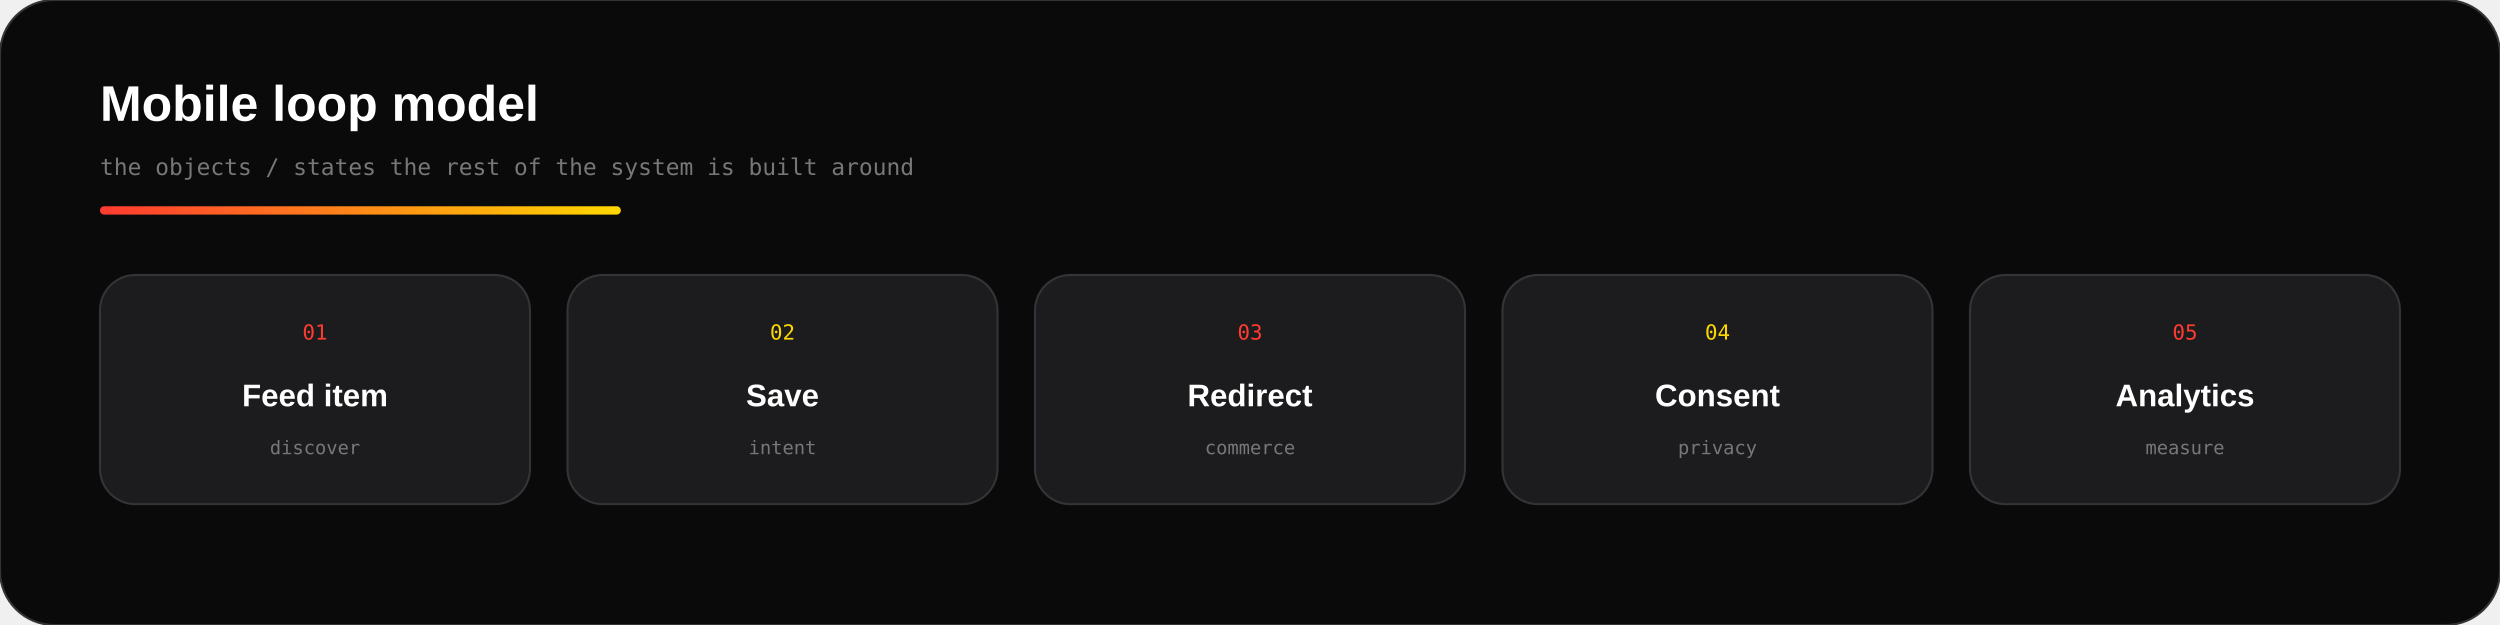
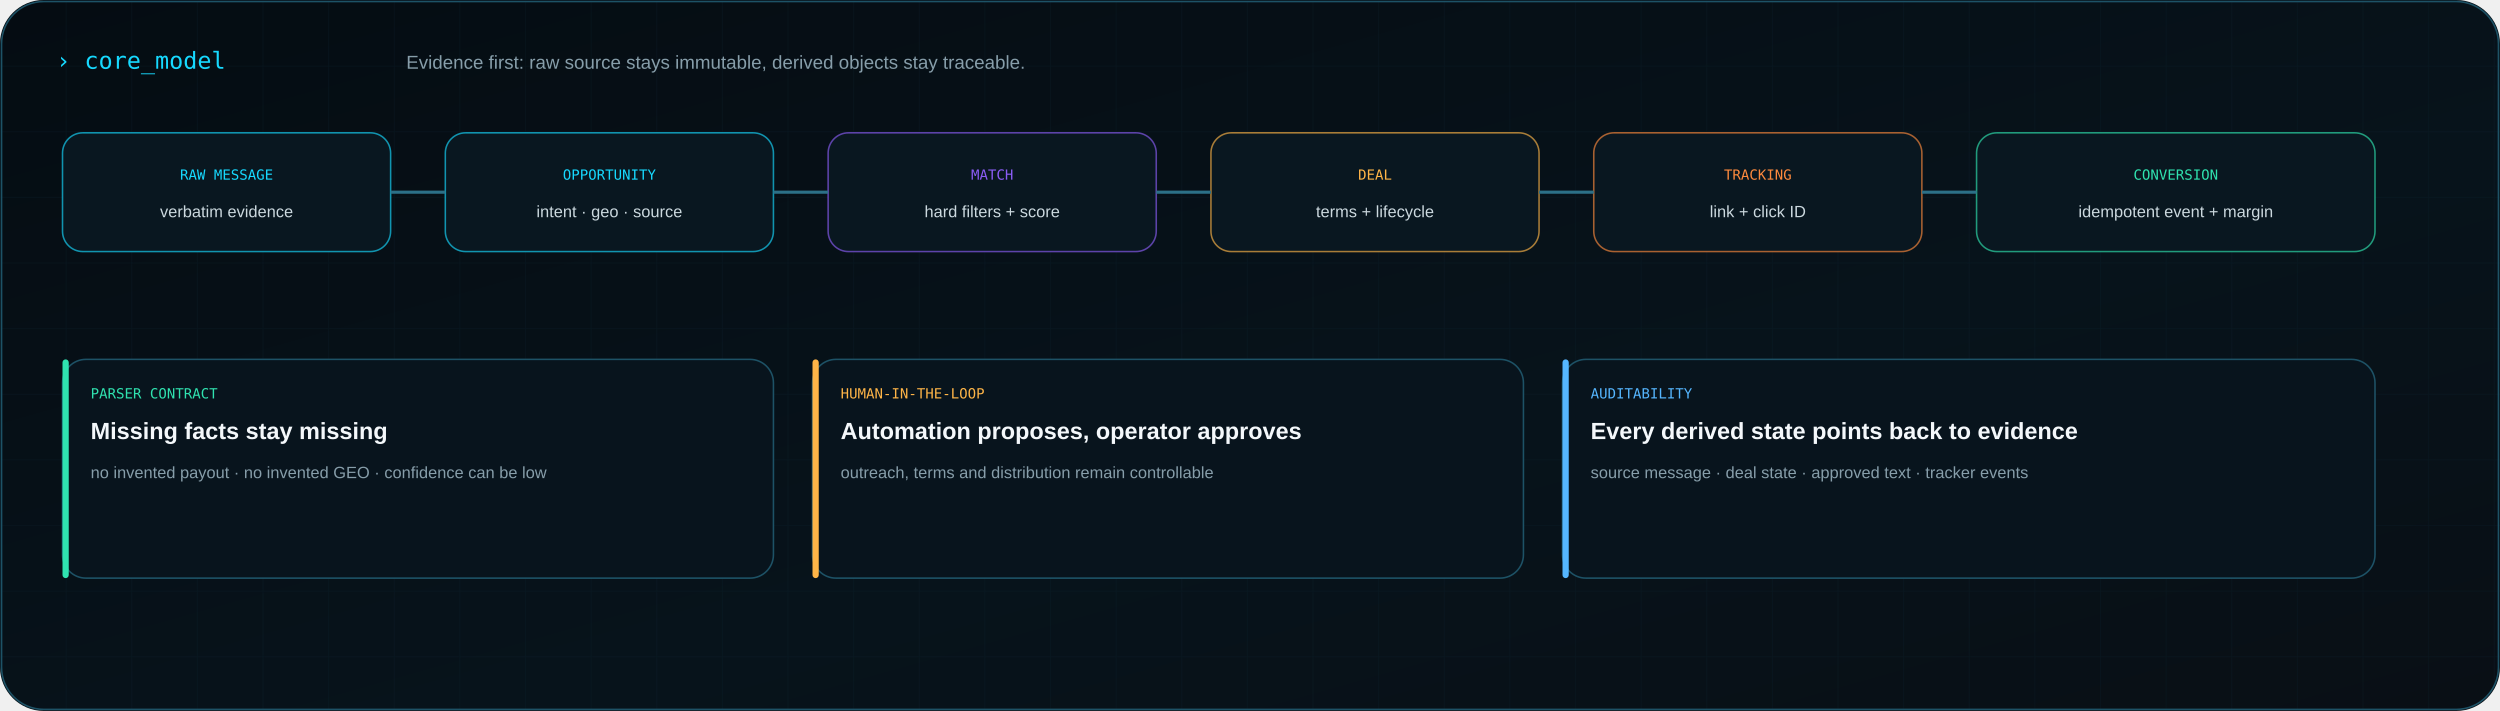
- <svg xmlns="http://www.w3.org/2000/svg" width="1200" height="300" viewBox="0 0 1200 300">
+ <svg xmlns="http://www.w3.org/2000/svg" width="1600" height="455" viewBox="0 0 1600 455">
  <defs>
-     <linearGradient id="g">
-       <stop stop-color="#FF3B30" />
-       <stop offset="1" stop-color="#FFD700" />
+     <linearGradient id="bg" x1="0" y1="0" x2="1" y2="1">
+       <stop stop-color="#050c12" />
+       <stop offset=".6" stop-color="#07131b" />
+       <stop offset="1" stop-color="#090f15" />
    </linearGradient>
+     <pattern id="grid" width="42" height="42" patternUnits="userSpaceOnUse">
+       <path d="M42 0H0V42" fill="none" stroke="#0d2430" />
+     </pattern>
  </defs>
-   <rect width="1200" height="300" rx="26" fill="#0a0a0a" stroke="#343438" />
-   <text x="48" y="58" fill="#ffffff" font-family="Arial" font-size="24" font-weight="700">Mobile loop model</text>
-   <text x="48" y="84" fill="#777777" font-family="monospace" font-size="11">the objects / states the rest of the system is built around</text>
-   <rect x="48" y="99" width="250" height="4" rx="2" fill="url(#g)" />
-   <g transform="translate(48 132)">
-     <rect width="206.4" height="110" rx="17" fill="#1c1c1e" stroke="#343438" />
-     <text x="103.2" y="31" text-anchor="middle" fill="#FF3B30" font-family="monospace" font-size="10">01</text>
-     <text x="103.2" y="63" text-anchor="middle" fill="#ffffff" font-family="Arial" font-size="15" font-weight="700">Feed item</text>
-     <text x="103.2" y="86" text-anchor="middle" fill="#777777" font-family="monospace" font-size="9">discover</text>
+   <rect width="1600" height="455" rx="28" fill="url(#bg)" />
+   <rect width="1600" height="455" rx="28" fill="url(#grid)" opacity=".3" />
+   <rect x="1" y="1" width="1598" height="453" rx="27" fill="none" stroke="#1d5266" />
+   <text x="36" y="44" fill="#16d9ff" font-family="monospace" font-size="15">› core_model</text>
+   <text x="260" y="44" fill="#879eaa" font-family="Arial" font-size="12">Evidence first: raw source stays immutable, derived objects stay traceable.</text>
+   <g transform="translate(40 85)">
+     <rect width="210" height="76" rx="13" fill="#091720" stroke="#16d9ff" stroke-opacity=".65" />
+     <text x="105" y="30" text-anchor="middle" fill="#16d9ff" font-family="monospace" font-size="9">RAW MESSAGE</text>
+     <text x="105" y="54" text-anchor="middle" fill="#ccd9df" font-family="Arial" font-size="10.5">verbatim evidence</text>
  </g>
-   <g transform="translate(272.4 132)">
-     <rect width="206.4" height="110" rx="17" fill="#1c1c1e" stroke="#343438" />
-     <text x="103.2" y="31" text-anchor="middle" fill="#FFD700" font-family="monospace" font-size="10">02</text>
-     <text x="103.2" y="63" text-anchor="middle" fill="#ffffff" font-family="Arial" font-size="15" font-weight="700">Save</text>
-     <text x="103.2" y="86" text-anchor="middle" fill="#777777" font-family="monospace" font-size="9">intent</text>
+   <g transform="translate(285 85)">
+     <rect width="210" height="76" rx="13" fill="#091720" stroke="#16d9ff" stroke-opacity=".65" />
+     <text x="105" y="30" text-anchor="middle" fill="#16d9ff" font-family="monospace" font-size="9">OPPORTUNITY</text>
+     <text x="105" y="54" text-anchor="middle" fill="#ccd9df" font-family="Arial" font-size="10.5">intent · geo · source</text>
  </g>
-   <g transform="translate(496.8 132)">
-     <rect width="206.4" height="110" rx="17" fill="#1c1c1e" stroke="#343438" />
-     <text x="103.2" y="31" text-anchor="middle" fill="#FF3B30" font-family="monospace" font-size="10">03</text>
-     <text x="103.2" y="63" text-anchor="middle" fill="#ffffff" font-family="Arial" font-size="15" font-weight="700">Redirect</text>
-     <text x="103.2" y="86" text-anchor="middle" fill="#777777" font-family="monospace" font-size="9">commerce</text>
+   <g transform="translate(530 85)">
+     <rect width="210" height="76" rx="13" fill="#091720" stroke="#8b5cf6" stroke-opacity=".65" />
+     <text x="105" y="30" text-anchor="middle" fill="#8b5cf6" font-family="monospace" font-size="9">MATCH</text>
+     <text x="105" y="54" text-anchor="middle" fill="#ccd9df" font-family="Arial" font-size="10.5">hard filters + score</text>
  </g>
-   <g transform="translate(721.2 132)">
-     <rect width="206.4" height="110" rx="17" fill="#1c1c1e" stroke="#343438" />
-     <text x="103.2" y="31" text-anchor="middle" fill="#FFD700" font-family="monospace" font-size="10">04</text>
-     <text x="103.2" y="63" text-anchor="middle" fill="#ffffff" font-family="Arial" font-size="15" font-weight="700">Consent</text>
-     <text x="103.2" y="86" text-anchor="middle" fill="#777777" font-family="monospace" font-size="9">privacy</text>
+   <g transform="translate(775 85)">
+     <rect width="210" height="76" rx="13" fill="#091720" stroke="#ffb547" stroke-opacity=".65" />
+     <text x="105" y="30" text-anchor="middle" fill="#ffb547" font-family="monospace" font-size="9">DEAL</text>
+     <text x="105" y="54" text-anchor="middle" fill="#ccd9df" font-family="Arial" font-size="10.5">terms + lifecycle</text>
  </g>
-   <g transform="translate(945.6 132)">
-     <rect width="206.4" height="110" rx="17" fill="#1c1c1e" stroke="#343438" />
-     <text x="103.2" y="31" text-anchor="middle" fill="#FF3B30" font-family="monospace" font-size="10">05</text>
-     <text x="103.2" y="63" text-anchor="middle" fill="#ffffff" font-family="Arial" font-size="15" font-weight="700">Analytics</text>
-     <text x="103.2" y="86" text-anchor="middle" fill="#777777" font-family="monospace" font-size="9">measure</text>
+   <g transform="translate(1020 85)">
+     <rect width="210" height="76" rx="13" fill="#091720" stroke="#ff8a3d" stroke-opacity=".65" />
+     <text x="105" y="30" text-anchor="middle" fill="#ff8a3d" font-family="monospace" font-size="9">TRACKING</text>
+     <text x="105" y="54" text-anchor="middle" fill="#ccd9df" font-family="Arial" font-size="10.5">link + click ID</text>
+   </g>
+   <g transform="translate(1265 85)">
+     <rect width="255" height="76" rx="13" fill="#091720" stroke="#2fe3b0" stroke-opacity=".65" />
+     <text x="127.5" y="30" text-anchor="middle" fill="#2fe3b0" font-family="monospace" font-size="9">CONVERSION</text>
+     <text x="127.5" y="54" text-anchor="middle" fill="#ccd9df" font-family="Arial" font-size="10.5">idempotent event + margin</text>
+   </g>
+   <path d="M250 123H285 M495 123H530 M740 123H775 M985 123H1020 M1230 123H1265" stroke="#2c7087" stroke-width="2" />
+   <g transform="translate(40 230)">
+     <rect width="455" height="140" rx="15" fill="#08141d" stroke="#1d5266" />
+     <rect width="4" height="140" rx="2" fill="#2fe3b0" />
+     <text x="18" y="25" fill="#2fe3b0" font-family="monospace" font-size="9">PARSER CONTRACT</text>
+     <text x="18" y="51" fill="#f4f8fb" font-family="Arial" font-size="15" font-weight="700">Missing facts stay missing</text>
+     <text x="18" y="76" fill="#879eaa" font-family="Arial" font-size="10.5">no invented payout · no invented GEO · confidence can be low</text>
+   </g>
+   <g transform="translate(520 230)">
+     <rect width="455" height="140" rx="15" fill="#08141d" stroke="#1d5266" />
+     <rect width="4" height="140" rx="2" fill="#ffb547" />
+     <text x="18" y="25" fill="#ffb547" font-family="monospace" font-size="9">HUMAN-IN-THE-LOOP</text>
+     <text x="18" y="51" fill="#f4f8fb" font-family="Arial" font-size="15" font-weight="700">Automation proposes, operator approves</text>
+     <text x="18" y="76" fill="#879eaa" font-family="Arial" font-size="10.5">outreach, terms and distribution remain controllable</text>
+   </g>
+   <g transform="translate(1000 230)">
+     <rect width="520" height="140" rx="15" fill="#08141d" stroke="#1d5266" />
+     <rect width="4" height="140" rx="2" fill="#55b6ff" />
+     <text x="18" y="25" fill="#55b6ff" font-family="monospace" font-size="9">AUDITABILITY</text>
+     <text x="18" y="51" fill="#f4f8fb" font-family="Arial" font-size="15" font-weight="700">Every derived state points back to evidence</text>
+     <text x="18" y="76" fill="#879eaa" font-family="Arial" font-size="10.5">source message · deal state · approved text · tracker events</text>
  </g>
</svg>
